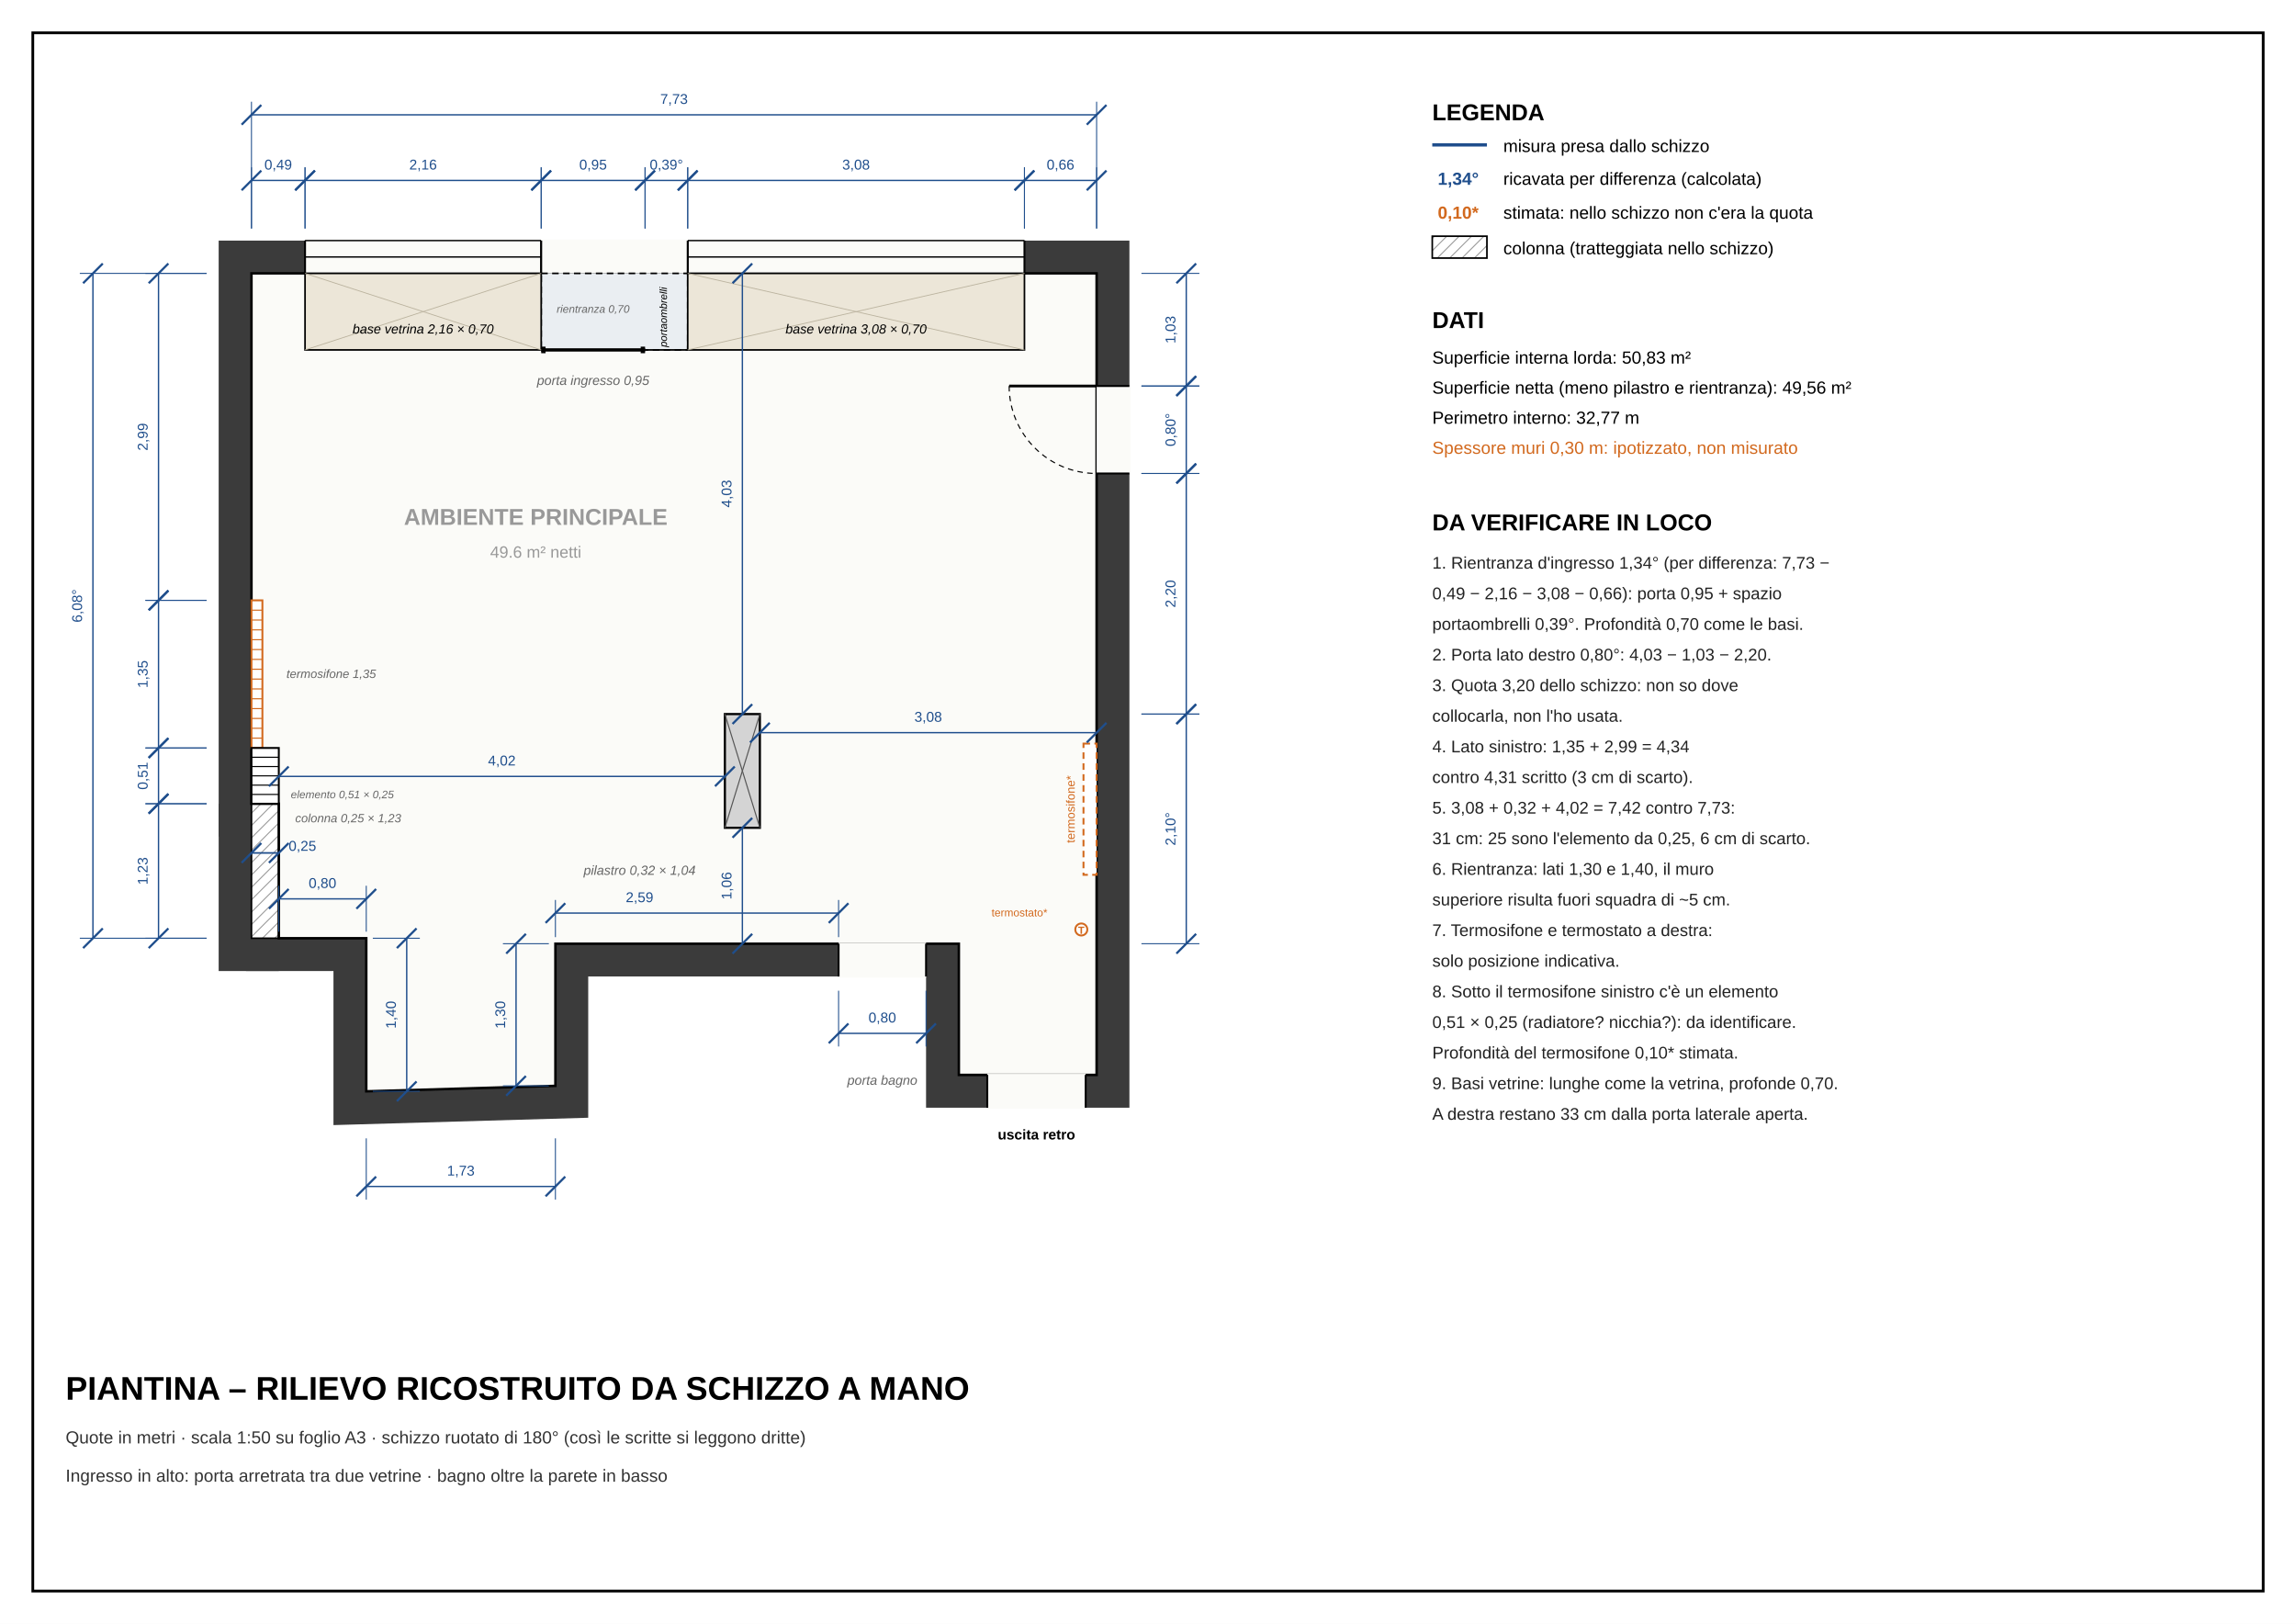
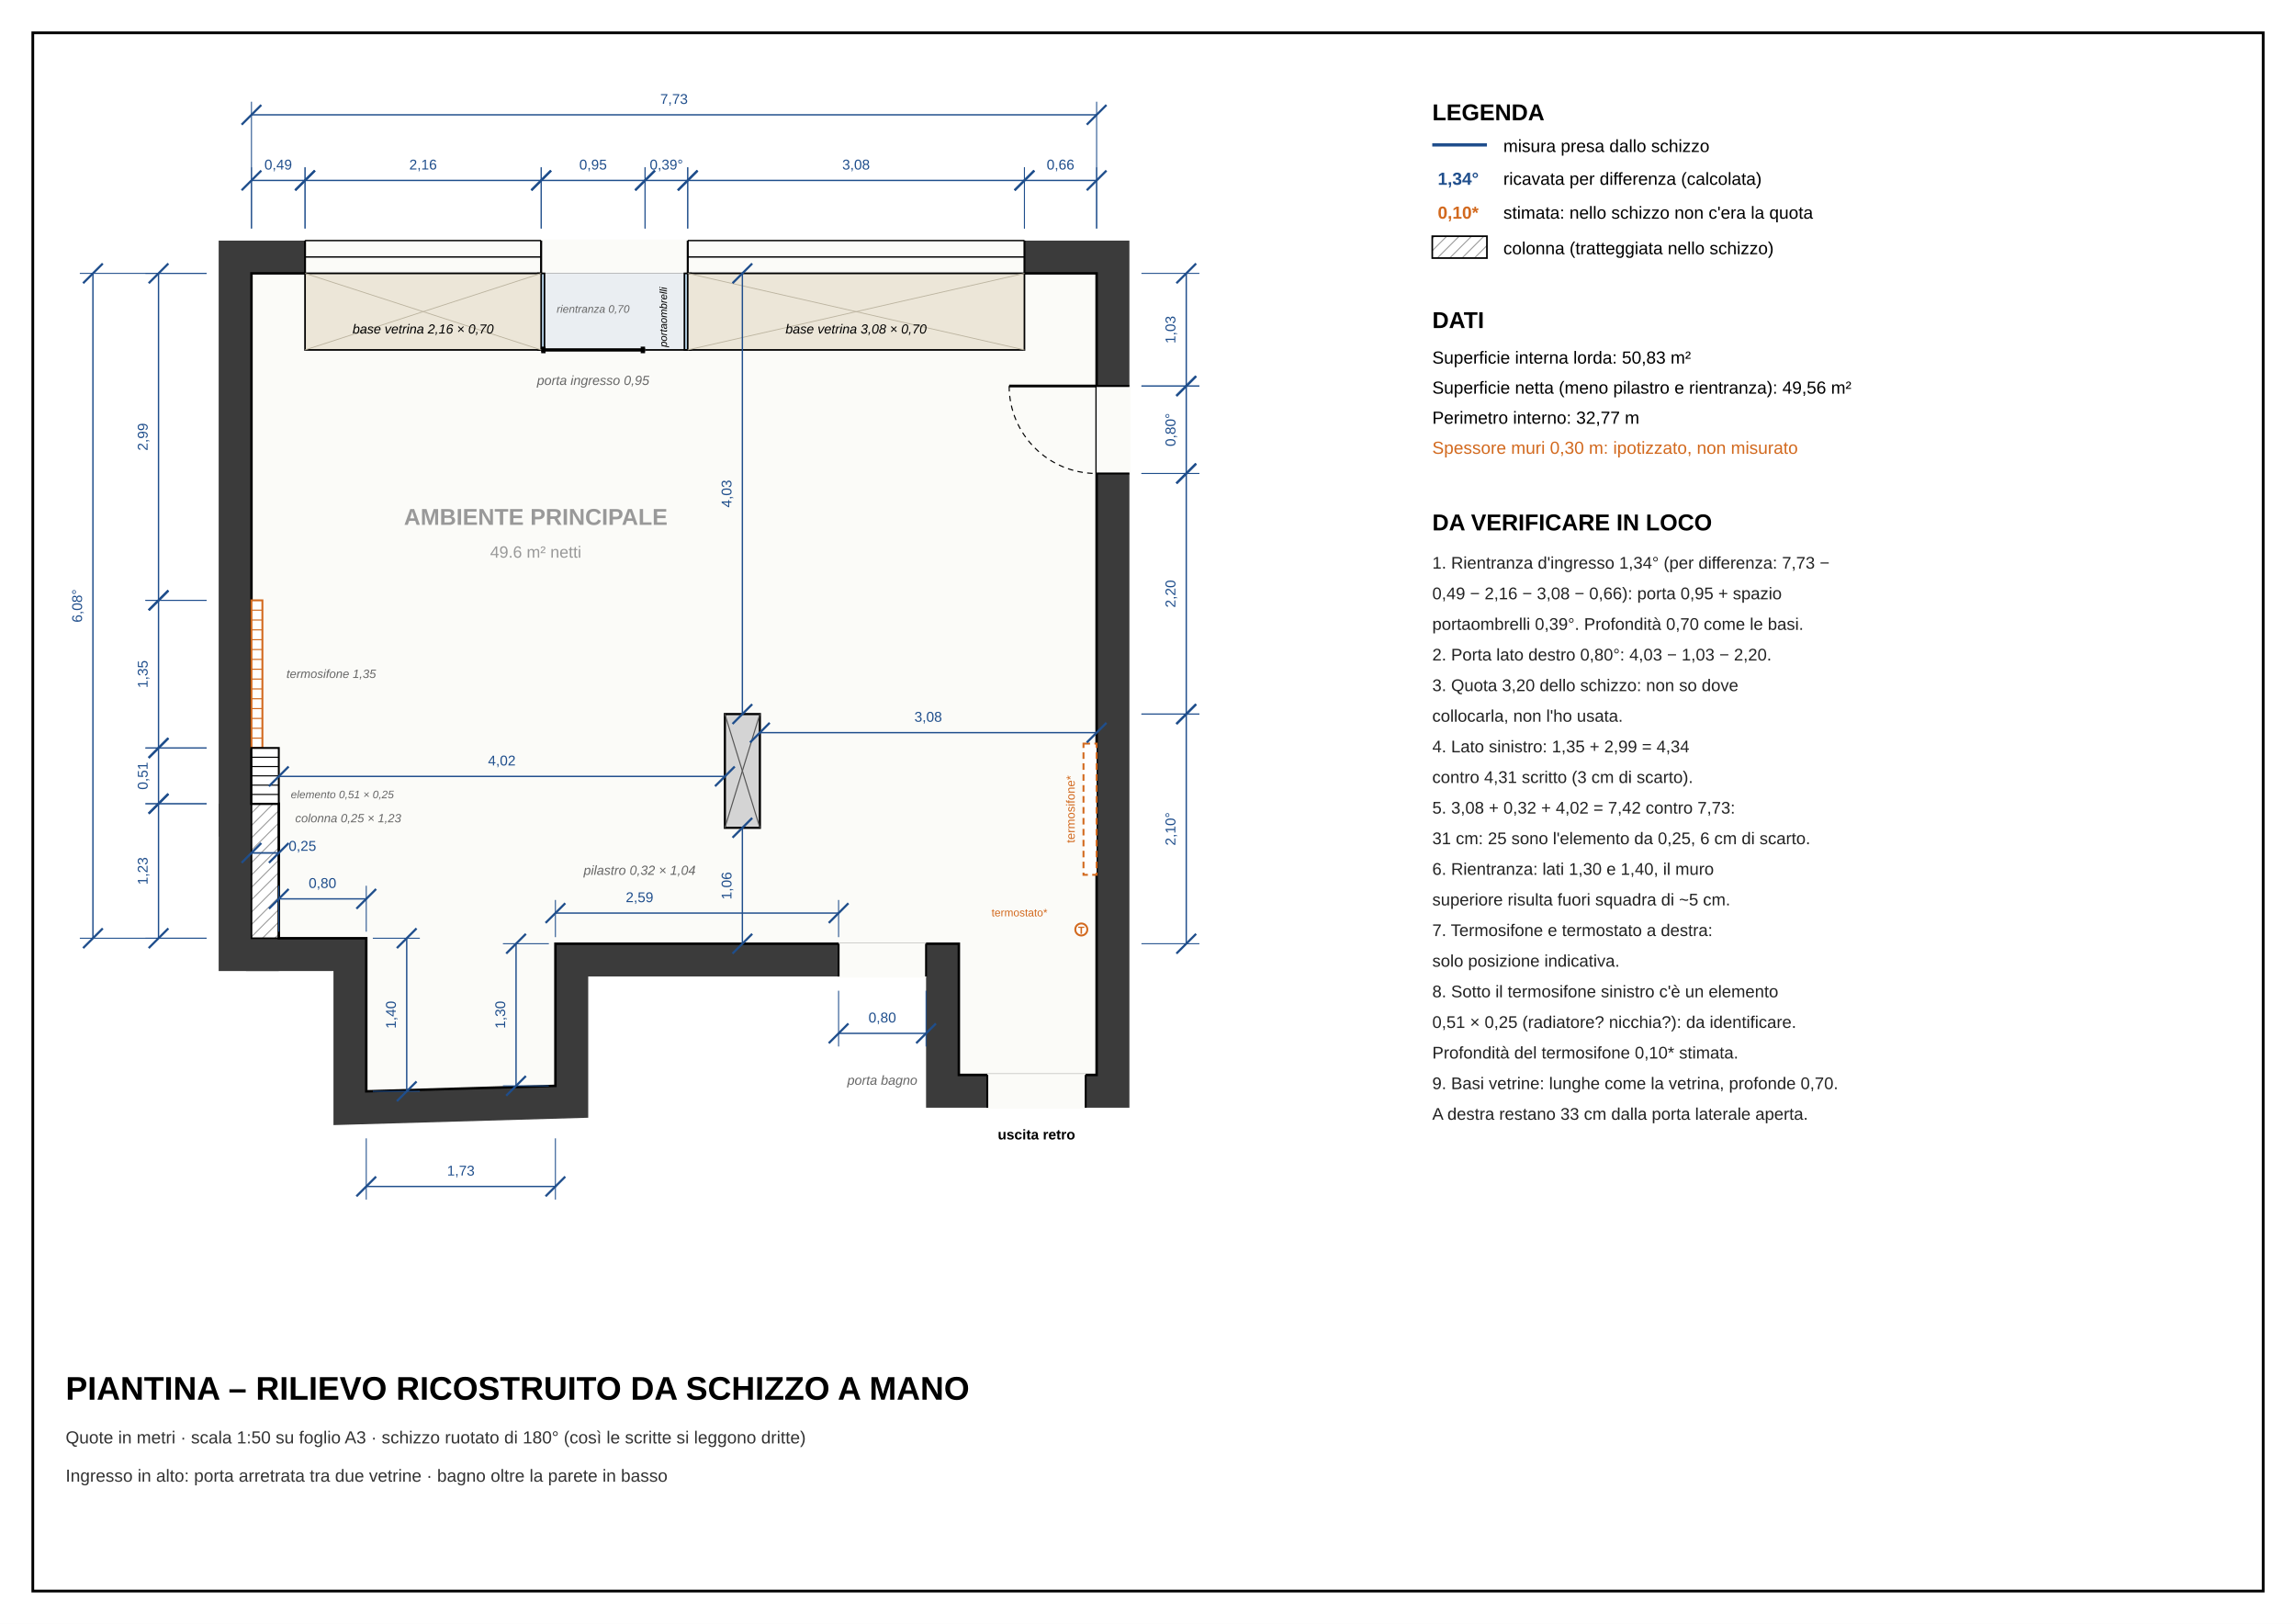
<svg xmlns="http://www.w3.org/2000/svg" width="420mm" height="297mm" viewBox="0 0 420 297" font-family="Arial, Helvetica, sans-serif">
  <defs>
    <pattern id="hatch" width="1.6" height="1.6" patternUnits="userSpaceOnUse" patternTransform="rotate(45)">
      <line x1="0" y1="0" x2="0" y2="1.6" stroke="#777" stroke-width="0.25" />
    </pattern>
  </defs>
  <rect width="420" height="297" fill="#ffffff" />
  <rect x="6" y="6" width="408" height="285" fill="none" stroke="#000" stroke-width="0.5" />
  <polygon points="46.00,50.00 200.60,50.00 200.60,196.60 175.40,196.60 175.40,172.60 101.60,172.60 101.60,198.60 67.00,199.60 67.00,171.60 51.00,171.60 51.00,147.00 46.00,147.00" fill="none" stroke="#3b3b3b" stroke-width="12.00" stroke-linejoin="miter" stroke-miterlimit="10" />
  <polygon points="46.00,50.00 200.60,50.00 200.60,196.60 175.40,196.60 175.40,172.60 101.60,172.60 101.60,198.60 67.00,199.60 67.00,171.60 51.00,171.60 51.00,147.00 46.00,147.00" fill="#fbfbf8" stroke="none" />
  <rect x="40.00" y="147.00" width="11.00" height="30.60" fill="#3b3b3b" stroke="none" stroke-width="0.25" />
  <rect x="46.00" y="147.00" width="5.00" height="24.60" fill="#fff" stroke="none" stroke-width="0.25" />
  <rect x="46.00" y="147.00" width="5.00" height="24.60" fill="url(#hatch)" stroke="#000" stroke-width="0.3" />
  <polygon points="46.00,50.00 200.60,50.00 200.60,196.60 175.40,196.60 175.40,172.60 101.60,172.60 101.60,198.60 67.00,199.60 67.00,171.60 51.00,171.60 51.00,147.00 46.00,147.00" fill="none" stroke="#000" stroke-width="0.45" stroke-linejoin="miter" />
  <rect x="55.80" y="43.80" width="43.20" height="6.20" fill="#fbfbf8" stroke="none" stroke-width="0.25" />
  <line x1="55.80" y1="44.00" x2="55.80" y2="50.00" stroke="#000" stroke-width="0.35" />
  <line x1="99.00" y1="44.00" x2="99.00" y2="50.00" stroke="#000" stroke-width="0.35" />
  <line x1="55.80" y1="44.00" x2="99.00" y2="44.00" stroke="#000" stroke-width="0.25" />
  <line x1="55.80" y1="47.00" x2="99.00" y2="47.00" stroke="#000" stroke-width="0.25" />
  <line x1="55.80" y1="50.00" x2="99.00" y2="50.00" stroke="#000" stroke-width="0.25" />
  <rect x="125.80" y="43.80" width="61.60" height="6.20" fill="#fbfbf8" stroke="none" stroke-width="0.25" />
  <line x1="125.80" y1="44.00" x2="125.80" y2="50.00" stroke="#000" stroke-width="0.35" />
  <line x1="187.40" y1="44.00" x2="187.40" y2="50.00" stroke="#000" stroke-width="0.35" />
  <line x1="125.80" y1="44.00" x2="187.40" y2="44.00" stroke="#000" stroke-width="0.25" />
  <line x1="125.80" y1="47.00" x2="187.40" y2="47.00" stroke="#000" stroke-width="0.25" />
  <line x1="125.80" y1="50.00" x2="187.40" y2="50.00" stroke="#000" stroke-width="0.25" />
  <rect x="99.00" y="43.80" width="26.80" height="6.20" fill="#fbfbf8" stroke="none" stroke-width="0.25" />
  <line x1="99.00" y1="44.00" x2="99.00" y2="50.00" stroke="#000" stroke-width="0.35" />
  <line x1="125.80" y1="44.00" x2="125.80" y2="50.00" stroke="#000" stroke-width="0.35" />
-   <rect x="99.00" y="50.00" width="26.80" height="14.00" fill="#eaeef2" stroke="#000" stroke-width="0.3" stroke-dasharray="1.2 0.8" />
+   <rect x="99.00" y="50.00" width="26.80" height="14.00" fill="#eaeef2" stroke="none" stroke-width="0.25" />
+   <rect x="98.40" y="50.00" width="1.20" height="14.00" fill="#bfdcf2" stroke="#000" stroke-width="0.3" />
+   <rect x="125.20" y="50.00" width="1.20" height="14.00" fill="#bfdcf2" stroke="#000" stroke-width="0.3" />
  <line x1="99.00" y1="64.00" x2="118.00" y2="64.00" stroke="#000" stroke-width="0.6" />
  <rect x="99.00" y="63.40" width="0.80" height="1.20" fill="#000" stroke="none" stroke-width="0.25" />
  <rect x="117.20" y="63.40" width="0.80" height="1.20" fill="#000" stroke="none" stroke-width="0.25" />
  <line x1="118.00" y1="64.00" x2="125.80" y2="64.00" stroke="#000" stroke-width="0.3" />
  <rect x="200.60" y="70.60" width="6.20" height="16.00" fill="#fbfbf8" stroke="none" stroke-width="0.25" />
  <line x1="200.60" y1="70.60" x2="206.60" y2="70.60" stroke="#000" stroke-width="0.35" />
  <line x1="200.60" y1="86.60" x2="206.60" y2="86.60" stroke="#000" stroke-width="0.35" />
  <line x1="200.60" y1="70.60" x2="184.60" y2="70.60" stroke="#000" stroke-width="0.5" />
  <path d="M 184.60 70.60 A 16.00 16.00 0 0 0 200.60 86.60" fill="none" stroke="#000" stroke-width="0.2" stroke-dasharray="1 0.8" />
  <rect x="153.40" y="172.40" width="16.00" height="6.40" fill="#fbfbf8" stroke="none" stroke-width="0.25" />
  <line x1="153.40" y1="172.60" x2="153.40" y2="178.60" stroke="#000" stroke-width="0.35" />
  <line x1="169.40" y1="172.60" x2="169.40" y2="178.60" stroke="#000" stroke-width="0.35" />
  <rect x="180.60" y="196.40" width="18.00" height="6.40" fill="#fbfbf8" stroke="none" stroke-width="0.25" />
  <line x1="180.60" y1="196.60" x2="180.60" y2="202.60" stroke="#000" stroke-width="0.35" />
  <line x1="198.60" y1="196.60" x2="198.60" y2="202.60" stroke="#000" stroke-width="0.35" />
  <rect x="180.60" y="196.40" width="18.00" height="6.40" fill="none" stroke="none" stroke-width="0.25" />
  <rect x="55.80" y="50.00" width="43.20" height="14.00" fill="#ece6d8" stroke="#000" stroke-width="0.3" />
  <line x1="55.80" y1="50.00" x2="99.00" y2="64.00" stroke="#bbb39f" stroke-width="0.15" />
  <line x1="55.80" y1="64.00" x2="99.00" y2="50.00" stroke="#bbb39f" stroke-width="0.15" />
  <rect x="125.80" y="50.00" width="61.60" height="14.00" fill="#ece6d8" stroke="#000" stroke-width="0.3" />
  <line x1="125.80" y1="50.00" x2="187.40" y2="64.00" stroke="#bbb39f" stroke-width="0.15" />
  <line x1="125.80" y1="64.00" x2="187.40" y2="50.00" stroke="#bbb39f" stroke-width="0.15" />
  <rect x="132.60" y="130.60" width="6.40" height="20.80" fill="#d4d4d4" stroke="#000" stroke-width="0.4" />
  <line x1="132.60" y1="130.60" x2="139.00" y2="151.40" stroke="#555" stroke-width="0.2" />
  <line x1="139.00" y1="130.60" x2="132.60" y2="151.40" stroke="#555" stroke-width="0.2" />
  <rect x="46.00" y="109.80" width="2.00" height="27.00" fill="#fff" stroke="#d2691e" stroke-width="0.35" />
  <line x1="46.00" y1="111.60" x2="48.00" y2="111.60" stroke="#d2691e" stroke-width="0.2" />
  <line x1="46.00" y1="113.40" x2="48.00" y2="113.40" stroke="#d2691e" stroke-width="0.2" />
  <line x1="46.00" y1="115.20" x2="48.00" y2="115.20" stroke="#d2691e" stroke-width="0.2" />
  <line x1="46.00" y1="117.00" x2="48.00" y2="117.00" stroke="#d2691e" stroke-width="0.2" />
  <line x1="46.00" y1="118.80" x2="48.00" y2="118.80" stroke="#d2691e" stroke-width="0.2" />
  <line x1="46.00" y1="120.60" x2="48.00" y2="120.60" stroke="#d2691e" stroke-width="0.2" />
  <line x1="46.00" y1="122.40" x2="48.00" y2="122.40" stroke="#d2691e" stroke-width="0.2" />
  <line x1="46.00" y1="124.20" x2="48.00" y2="124.20" stroke="#d2691e" stroke-width="0.2" />
  <line x1="46.00" y1="126.00" x2="48.00" y2="126.00" stroke="#d2691e" stroke-width="0.2" />
  <line x1="46.00" y1="127.80" x2="48.00" y2="127.80" stroke="#d2691e" stroke-width="0.2" />
  <line x1="46.00" y1="129.60" x2="48.00" y2="129.60" stroke="#d2691e" stroke-width="0.2" />
  <line x1="46.00" y1="131.40" x2="48.00" y2="131.40" stroke="#d2691e" stroke-width="0.2" />
  <line x1="46.00" y1="133.20" x2="48.00" y2="133.20" stroke="#d2691e" stroke-width="0.2" />
  <line x1="46.00" y1="135.00" x2="48.00" y2="135.00" stroke="#d2691e" stroke-width="0.2" />
  <rect x="46.00" y="136.80" width="5.00" height="10.20" fill="#fff" stroke="#000" stroke-width="0.35" />
  <line x1="46.00" y1="138.50" x2="51.00" y2="138.50" stroke="#000" stroke-width="0.2" />
  <line x1="46.00" y1="140.20" x2="51.00" y2="140.20" stroke="#000" stroke-width="0.2" />
  <line x1="46.00" y1="141.90" x2="51.00" y2="141.90" stroke="#000" stroke-width="0.2" />
  <line x1="46.00" y1="143.60" x2="51.00" y2="143.60" stroke="#000" stroke-width="0.2" />
  <line x1="46.00" y1="145.30" x2="51.00" y2="145.30" stroke="#000" stroke-width="0.2" />
  <rect x="198.20" y="136.00" width="2.40" height="24.00" fill="#fff" stroke="#d2691e" stroke-width="0.35" stroke-dasharray="1.2 0.8" />
  <text x="196.60" y="148.00" font-size="2.2" fill="#d2691e" text-anchor="middle" font-weight="normal" font-style="normal" transform="rotate(-90 196.60 148.00)">termosifone*</text>
  <circle cx="197.80" cy="170.00" r="1.1" fill="#fff" stroke="#d2691e" stroke-width="0.35" />
  <text x="197.80" y="170.80" font-size="1.9" fill="#d2691e" text-anchor="middle" font-weight="bold">T</text>
  <text x="191.60" y="167.60" font-size="2.0" fill="#d2691e" text-anchor="end" font-weight="normal" font-style="normal">termostato*</text>
  <text x="77.40" y="61.00" font-size="2.4" fill="#000" text-anchor="middle" font-weight="normal" font-style="italic">base vetrina 2,16 × 0,70</text>
  <text x="156.60" y="61.00" font-size="2.4" fill="#000" text-anchor="middle" font-weight="normal" font-style="italic">base vetrina 3,08 × 0,70</text>
  <text x="108.50" y="70.40" font-size="2.4" fill="#666666" text-anchor="middle" font-weight="normal" font-style="italic">porta ingresso 0,95</text>
  <text x="108.50" y="57.20" font-size="2.0" fill="#666666" text-anchor="middle" font-weight="normal" font-style="italic">rientranza 0,70</text>
  <text x="122.00" y="58.00" font-size="1.9" fill="#000" text-anchor="middle" font-weight="normal" font-style="italic" transform="rotate(-90 122.00 58.00)">portaombrelli</text>
  <text x="117.00" y="160.00" font-size="2.4" fill="#666666" text-anchor="middle" font-weight="normal" font-style="italic">pilastro 0,32 × 1,04</text>
  <text x="52.40" y="124.00" font-size="2.2" fill="#666666" text-anchor="start" font-weight="normal" font-style="italic">termosifone 1,35</text>
  <text x="53.20" y="146.00" font-size="2.0" fill="#666666" text-anchor="start" font-weight="normal" font-style="italic">elemento 0,51 × 0,25</text>
  <text x="54.00" y="150.40" font-size="2.2" fill="#666666" text-anchor="start" font-weight="normal" font-style="italic">colonna 0,25 × 1,23</text>
  <text x="161.40" y="198.40" font-size="2.4" fill="#666666" text-anchor="middle" font-weight="normal" font-style="italic">porta bagno</text>
  <text x="189.60" y="208.40" font-size="2.6" fill="#000" text-anchor="middle" font-weight="bold" font-style="normal">uscita retro</text>
  <text x="98.00" y="96.00" font-size="4.2" fill="#999" text-anchor="middle" font-weight="bold" font-style="normal">AMBIENTE PRINCIPALE</text>
  <text x="98.00" y="102.00" font-size="3.0" fill="#999" text-anchor="middle" font-weight="normal" font-style="normal">49.6 m² netti</text>
  <line x1="46.00" y1="41.80" x2="46.00" y2="30.60" stroke="#1f4e8c" stroke-width="0.18" />
  <line x1="55.80" y1="41.80" x2="55.80" y2="30.60" stroke="#1f4e8c" stroke-width="0.18" />
  <line x1="46.00" y1="33.00" x2="55.80" y2="33.00" stroke="#1f4e8c" stroke-width="0.25" />
  <line x1="44.20" y1="34.80" x2="47.80" y2="31.20" stroke="#1f4e8c" stroke-width="0.4" />
  <line x1="54.00" y1="34.80" x2="57.60" y2="31.20" stroke="#1f4e8c" stroke-width="0.4" />
  <text x="50.90" y="31.00" font-size="2.6" fill="#1f4e8c" text-anchor="middle" font-weight="normal" font-style="normal">0,49</text>
  <line x1="55.80" y1="41.80" x2="55.80" y2="30.60" stroke="#1f4e8c" stroke-width="0.18" />
  <line x1="99.00" y1="41.80" x2="99.00" y2="30.60" stroke="#1f4e8c" stroke-width="0.18" />
  <line x1="55.80" y1="33.00" x2="99.00" y2="33.00" stroke="#1f4e8c" stroke-width="0.25" />
  <line x1="54.00" y1="34.80" x2="57.60" y2="31.20" stroke="#1f4e8c" stroke-width="0.4" />
  <line x1="97.20" y1="34.80" x2="100.80" y2="31.20" stroke="#1f4e8c" stroke-width="0.4" />
  <text x="77.40" y="31.00" font-size="2.6" fill="#1f4e8c" text-anchor="middle" font-weight="normal" font-style="normal">2,16</text>
  <line x1="99.00" y1="41.80" x2="99.00" y2="30.60" stroke="#1f4e8c" stroke-width="0.18" />
  <line x1="118.00" y1="41.80" x2="118.00" y2="30.60" stroke="#1f4e8c" stroke-width="0.18" />
  <line x1="99.00" y1="33.00" x2="118.00" y2="33.00" stroke="#1f4e8c" stroke-width="0.25" />
  <line x1="97.20" y1="34.80" x2="100.80" y2="31.20" stroke="#1f4e8c" stroke-width="0.4" />
  <line x1="116.20" y1="34.80" x2="119.80" y2="31.20" stroke="#1f4e8c" stroke-width="0.4" />
  <text x="108.50" y="31.00" font-size="2.6" fill="#1f4e8c" text-anchor="middle" font-weight="normal" font-style="normal">0,95</text>
  <line x1="118.00" y1="41.80" x2="118.00" y2="30.60" stroke="#1f4e8c" stroke-width="0.18" />
  <line x1="125.80" y1="41.80" x2="125.80" y2="30.60" stroke="#1f4e8c" stroke-width="0.18" />
  <line x1="118.00" y1="33.00" x2="125.80" y2="33.00" stroke="#1f4e8c" stroke-width="0.25" />
  <line x1="116.20" y1="34.80" x2="119.80" y2="31.20" stroke="#1f4e8c" stroke-width="0.4" />
  <line x1="124.00" y1="34.80" x2="127.60" y2="31.20" stroke="#1f4e8c" stroke-width="0.4" />
  <text x="121.90" y="31.00" font-size="2.6" fill="#1f4e8c" text-anchor="middle" font-weight="normal" font-style="normal">0,39°</text>
  <line x1="125.80" y1="41.80" x2="125.80" y2="30.60" stroke="#1f4e8c" stroke-width="0.18" />
  <line x1="187.40" y1="41.80" x2="187.40" y2="30.60" stroke="#1f4e8c" stroke-width="0.18" />
  <line x1="125.80" y1="33.00" x2="187.40" y2="33.00" stroke="#1f4e8c" stroke-width="0.25" />
  <line x1="124.00" y1="34.80" x2="127.60" y2="31.20" stroke="#1f4e8c" stroke-width="0.4" />
  <line x1="185.60" y1="34.80" x2="189.20" y2="31.20" stroke="#1f4e8c" stroke-width="0.4" />
  <text x="156.60" y="31.00" font-size="2.6" fill="#1f4e8c" text-anchor="middle" font-weight="normal" font-style="normal">3,08</text>
  <line x1="187.40" y1="41.80" x2="187.40" y2="30.60" stroke="#1f4e8c" stroke-width="0.18" />
  <line x1="200.60" y1="41.80" x2="200.60" y2="30.60" stroke="#1f4e8c" stroke-width="0.18" />
  <line x1="187.40" y1="33.00" x2="200.60" y2="33.00" stroke="#1f4e8c" stroke-width="0.25" />
  <line x1="185.60" y1="34.80" x2="189.20" y2="31.20" stroke="#1f4e8c" stroke-width="0.4" />
  <line x1="198.80" y1="34.80" x2="202.40" y2="31.20" stroke="#1f4e8c" stroke-width="0.4" />
  <text x="194.00" y="31.00" font-size="2.6" fill="#1f4e8c" text-anchor="middle" font-weight="normal" font-style="normal">0,66</text>
  <line x1="46.00" y1="41.80" x2="46.00" y2="18.60" stroke="#1f4e8c" stroke-width="0.18" />
  <line x1="200.60" y1="41.80" x2="200.60" y2="18.60" stroke="#1f4e8c" stroke-width="0.18" />
  <line x1="46.00" y1="21.00" x2="200.60" y2="21.00" stroke="#1f4e8c" stroke-width="0.25" />
  <line x1="44.20" y1="22.80" x2="47.80" y2="19.20" stroke="#1f4e8c" stroke-width="0.4" />
  <line x1="198.80" y1="22.80" x2="202.40" y2="19.20" stroke="#1f4e8c" stroke-width="0.4" />
  <text x="123.30" y="19.00" font-size="2.6" fill="#1f4e8c" text-anchor="middle" font-weight="normal" font-style="normal">7,73</text>
  <line x1="208.80" y1="50.00" x2="219.40" y2="50.00" stroke="#1f4e8c" stroke-width="0.18" />
  <line x1="208.80" y1="70.60" x2="219.40" y2="70.60" stroke="#1f4e8c" stroke-width="0.18" />
  <line x1="217.00" y1="50.00" x2="217.00" y2="70.60" stroke="#1f4e8c" stroke-width="0.25" />
  <line x1="215.20" y1="51.80" x2="218.80" y2="48.20" stroke="#1f4e8c" stroke-width="0.4" />
  <line x1="215.20" y1="72.40" x2="218.80" y2="68.80" stroke="#1f4e8c" stroke-width="0.4" />
  <text x="215.00" y="60.30" font-size="2.6" fill="#1f4e8c" text-anchor="middle" font-weight="normal" font-style="normal" transform="rotate(-90 215.00 60.30)">1,03</text>
  <line x1="208.80" y1="70.60" x2="219.40" y2="70.60" stroke="#1f4e8c" stroke-width="0.18" />
  <line x1="208.80" y1="86.60" x2="219.40" y2="86.60" stroke="#1f4e8c" stroke-width="0.18" />
  <line x1="217.00" y1="70.60" x2="217.00" y2="86.60" stroke="#1f4e8c" stroke-width="0.25" />
  <line x1="215.20" y1="72.40" x2="218.80" y2="68.80" stroke="#1f4e8c" stroke-width="0.4" />
  <line x1="215.20" y1="88.40" x2="218.80" y2="84.80" stroke="#1f4e8c" stroke-width="0.4" />
  <text x="215.00" y="78.60" font-size="2.6" fill="#1f4e8c" text-anchor="middle" font-weight="normal" font-style="normal" transform="rotate(-90 215.00 78.60)">0,80°</text>
  <line x1="208.80" y1="86.60" x2="219.40" y2="86.60" stroke="#1f4e8c" stroke-width="0.18" />
  <line x1="208.80" y1="130.60" x2="219.40" y2="130.60" stroke="#1f4e8c" stroke-width="0.18" />
  <line x1="217.00" y1="86.60" x2="217.00" y2="130.60" stroke="#1f4e8c" stroke-width="0.25" />
  <line x1="215.20" y1="88.40" x2="218.80" y2="84.80" stroke="#1f4e8c" stroke-width="0.4" />
  <line x1="215.20" y1="132.40" x2="218.80" y2="128.80" stroke="#1f4e8c" stroke-width="0.4" />
  <text x="215.00" y="108.60" font-size="2.6" fill="#1f4e8c" text-anchor="middle" font-weight="normal" font-style="normal" transform="rotate(-90 215.00 108.60)">2,20</text>
  <line x1="208.80" y1="130.60" x2="219.40" y2="130.60" stroke="#1f4e8c" stroke-width="0.18" />
  <line x1="208.80" y1="172.60" x2="219.40" y2="172.60" stroke="#1f4e8c" stroke-width="0.18" />
  <line x1="217.00" y1="130.60" x2="217.00" y2="172.60" stroke="#1f4e8c" stroke-width="0.25" />
  <line x1="215.20" y1="132.40" x2="218.80" y2="128.80" stroke="#1f4e8c" stroke-width="0.4" />
  <line x1="215.20" y1="174.40" x2="218.80" y2="170.80" stroke="#1f4e8c" stroke-width="0.4" />
  <text x="215.00" y="151.60" font-size="2.6" fill="#1f4e8c" text-anchor="middle" font-weight="normal" font-style="normal" transform="rotate(-90 215.00 151.60)">2,10°</text>
  <line x1="37.80" y1="50.00" x2="26.60" y2="50.00" stroke="#1f4e8c" stroke-width="0.18" />
  <line x1="37.80" y1="109.80" x2="26.60" y2="109.80" stroke="#1f4e8c" stroke-width="0.18" />
  <line x1="29.00" y1="50.00" x2="29.00" y2="109.80" stroke="#1f4e8c" stroke-width="0.25" />
  <line x1="27.20" y1="51.80" x2="30.80" y2="48.20" stroke="#1f4e8c" stroke-width="0.4" />
  <line x1="27.20" y1="111.60" x2="30.80" y2="108.00" stroke="#1f4e8c" stroke-width="0.4" />
  <text x="27.00" y="79.90" font-size="2.6" fill="#1f4e8c" text-anchor="middle" font-weight="normal" font-style="normal" transform="rotate(-90 27.00 79.90)">2,99</text>
  <line x1="37.80" y1="109.80" x2="26.60" y2="109.80" stroke="#1f4e8c" stroke-width="0.18" />
  <line x1="37.80" y1="136.80" x2="26.60" y2="136.80" stroke="#1f4e8c" stroke-width="0.18" />
  <line x1="29.00" y1="109.80" x2="29.00" y2="136.80" stroke="#1f4e8c" stroke-width="0.25" />
  <line x1="27.20" y1="111.60" x2="30.80" y2="108.00" stroke="#1f4e8c" stroke-width="0.4" />
  <line x1="27.20" y1="138.60" x2="30.80" y2="135.00" stroke="#1f4e8c" stroke-width="0.4" />
  <text x="27.00" y="123.30" font-size="2.6" fill="#1f4e8c" text-anchor="middle" font-weight="normal" font-style="normal" transform="rotate(-90 27.00 123.30)">1,35</text>
  <line x1="37.80" y1="136.80" x2="26.60" y2="136.80" stroke="#1f4e8c" stroke-width="0.18" />
  <line x1="37.80" y1="147.00" x2="26.60" y2="147.00" stroke="#1f4e8c" stroke-width="0.18" />
  <line x1="29.00" y1="136.80" x2="29.00" y2="147.00" stroke="#1f4e8c" stroke-width="0.25" />
  <line x1="27.20" y1="138.60" x2="30.80" y2="135.00" stroke="#1f4e8c" stroke-width="0.4" />
  <line x1="27.20" y1="148.80" x2="30.80" y2="145.20" stroke="#1f4e8c" stroke-width="0.4" />
  <text x="27.00" y="141.90" font-size="2.6" fill="#1f4e8c" text-anchor="middle" font-weight="normal" font-style="normal" transform="rotate(-90 27.00 141.90)">0,51</text>
  <line x1="37.80" y1="147.00" x2="26.60" y2="147.00" stroke="#1f4e8c" stroke-width="0.18" />
  <line x1="37.80" y1="171.60" x2="26.60" y2="171.60" stroke="#1f4e8c" stroke-width="0.18" />
  <line x1="29.00" y1="147.00" x2="29.00" y2="171.60" stroke="#1f4e8c" stroke-width="0.25" />
  <line x1="27.20" y1="148.80" x2="30.80" y2="145.20" stroke="#1f4e8c" stroke-width="0.4" />
  <line x1="27.20" y1="173.40" x2="30.80" y2="169.80" stroke="#1f4e8c" stroke-width="0.4" />
  <text x="27.00" y="159.30" font-size="2.6" fill="#1f4e8c" text-anchor="middle" font-weight="normal" font-style="normal" transform="rotate(-90 27.00 159.30)">1,23</text>
  <line x1="37.80" y1="50.00" x2="14.60" y2="50.00" stroke="#1f4e8c" stroke-width="0.18" />
  <line x1="37.80" y1="171.60" x2="14.60" y2="171.60" stroke="#1f4e8c" stroke-width="0.18" />
  <line x1="17.00" y1="50.00" x2="17.00" y2="171.60" stroke="#1f4e8c" stroke-width="0.25" />
  <line x1="15.20" y1="51.80" x2="18.80" y2="48.20" stroke="#1f4e8c" stroke-width="0.4" />
  <line x1="15.20" y1="173.40" x2="18.80" y2="169.80" stroke="#1f4e8c" stroke-width="0.4" />
  <text x="15.00" y="110.80" font-size="2.6" fill="#1f4e8c" text-anchor="middle" font-weight="normal" font-style="normal" transform="rotate(-90 15.00 110.80)">6,08°</text>
  <line x1="139.00" y1="134.00" x2="200.60" y2="134.00" stroke="#1f4e8c" stroke-width="0.25" />
  <line x1="137.20" y1="135.80" x2="140.80" y2="132.20" stroke="#1f4e8c" stroke-width="0.4" />
  <line x1="198.80" y1="135.80" x2="202.40" y2="132.20" stroke="#1f4e8c" stroke-width="0.4" />
  <text x="169.80" y="132.00" font-size="2.6" fill="#1f4e8c" text-anchor="middle" font-weight="normal" font-style="normal">3,08</text>
  <line x1="51.00" y1="142.00" x2="132.60" y2="142.00" stroke="#1f4e8c" stroke-width="0.25" />
  <line x1="49.20" y1="143.80" x2="52.80" y2="140.20" stroke="#1f4e8c" stroke-width="0.4" />
  <line x1="130.80" y1="143.80" x2="134.40" y2="140.20" stroke="#1f4e8c" stroke-width="0.4" />
  <text x="91.80" y="140.00" font-size="2.6" fill="#1f4e8c" text-anchor="middle" font-weight="normal" font-style="normal">4,02</text>
  <line x1="135.80" y1="50.00" x2="135.80" y2="130.60" stroke="#1f4e8c" stroke-width="0.25" />
  <line x1="134.00" y1="51.80" x2="137.60" y2="48.20" stroke="#1f4e8c" stroke-width="0.4" />
  <line x1="134.00" y1="132.40" x2="137.60" y2="128.80" stroke="#1f4e8c" stroke-width="0.4" />
  <text x="133.80" y="90.30" font-size="2.6" fill="#1f4e8c" text-anchor="middle" font-weight="normal" font-style="normal" transform="rotate(-90 133.80 90.30)">4,03</text>
  <line x1="135.80" y1="151.40" x2="135.80" y2="172.60" stroke="#1f4e8c" stroke-width="0.25" />
  <line x1="134.00" y1="153.20" x2="137.60" y2="149.60" stroke="#1f4e8c" stroke-width="0.4" />
  <line x1="134.00" y1="174.40" x2="137.60" y2="170.80" stroke="#1f4e8c" stroke-width="0.4" />
  <text x="133.80" y="162.00" font-size="2.6" fill="#1f4e8c" text-anchor="middle" font-weight="normal" font-style="normal" transform="rotate(-90 133.80 162.00)">1,06</text>
  <line x1="46.00" y1="156.00" x2="51.00" y2="156.00" stroke="#1f4e8c" stroke-width="0.3" />
  <line x1="44.20" y1="157.80" x2="47.80" y2="154.20" stroke="#1f4e8c" stroke-width="0.4" />
  <line x1="49.20" y1="157.80" x2="52.80" y2="154.20" stroke="#1f4e8c" stroke-width="0.4" />
  <text x="52.80" y="155.60" font-size="2.6" fill="#1f4e8c" text-anchor="start" font-weight="normal" font-style="normal">0,25</text>
  <line x1="51.00" y1="170.40" x2="51.00" y2="162.00" stroke="#1f4e8c" stroke-width="0.18" />
  <line x1="67.00" y1="170.40" x2="67.00" y2="162.00" stroke="#1f4e8c" stroke-width="0.18" />
  <line x1="51.00" y1="164.40" x2="67.00" y2="164.40" stroke="#1f4e8c" stroke-width="0.25" />
  <line x1="49.20" y1="166.20" x2="52.80" y2="162.60" stroke="#1f4e8c" stroke-width="0.4" />
  <line x1="65.20" y1="166.20" x2="68.80" y2="162.60" stroke="#1f4e8c" stroke-width="0.4" />
  <text x="59.00" y="162.40" font-size="2.6" fill="#1f4e8c" text-anchor="middle" font-weight="normal" font-style="normal">0,80</text>
  <line x1="101.60" y1="171.40" x2="101.60" y2="164.60" stroke="#1f4e8c" stroke-width="0.18" />
  <line x1="153.40" y1="171.40" x2="153.40" y2="164.60" stroke="#1f4e8c" stroke-width="0.18" />
  <line x1="101.60" y1="167.00" x2="153.40" y2="167.00" stroke="#1f4e8c" stroke-width="0.25" />
  <line x1="99.80" y1="168.80" x2="103.40" y2="165.20" stroke="#1f4e8c" stroke-width="0.4" />
  <line x1="151.60" y1="168.80" x2="155.20" y2="165.20" stroke="#1f4e8c" stroke-width="0.4" />
  <text x="117.00" y="165.00" font-size="2.6" fill="#1f4e8c" text-anchor="middle" font-weight="normal" font-style="normal">2,59</text>
  <line x1="68.20" y1="171.60" x2="76.80" y2="171.60" stroke="#1f4e8c" stroke-width="0.18" />
  <line x1="68.20" y1="199.60" x2="76.80" y2="199.60" stroke="#1f4e8c" stroke-width="0.18" />
  <line x1="74.40" y1="171.60" x2="74.40" y2="199.60" stroke="#1f4e8c" stroke-width="0.25" />
  <line x1="72.60" y1="173.40" x2="76.20" y2="169.80" stroke="#1f4e8c" stroke-width="0.4" />
  <line x1="72.60" y1="201.40" x2="76.20" y2="197.80" stroke="#1f4e8c" stroke-width="0.4" />
  <text x="72.40" y="185.60" font-size="2.6" fill="#1f4e8c" text-anchor="middle" font-weight="normal" font-style="normal" transform="rotate(-90 72.40 185.60)">1,40</text>
  <line x1="100.40" y1="172.60" x2="92.00" y2="172.60" stroke="#1f4e8c" stroke-width="0.18" />
  <line x1="100.40" y1="198.60" x2="92.00" y2="198.60" stroke="#1f4e8c" stroke-width="0.18" />
  <line x1="94.40" y1="172.60" x2="94.40" y2="198.60" stroke="#1f4e8c" stroke-width="0.25" />
  <line x1="92.60" y1="174.40" x2="96.20" y2="170.80" stroke="#1f4e8c" stroke-width="0.4" />
  <line x1="92.60" y1="200.40" x2="96.20" y2="196.80" stroke="#1f4e8c" stroke-width="0.4" />
  <text x="92.40" y="185.60" font-size="2.6" fill="#1f4e8c" text-anchor="middle" font-weight="normal" font-style="normal" transform="rotate(-90 92.40 185.60)">1,30</text>
  <line x1="67.00" y1="208.20" x2="67.00" y2="219.40" stroke="#1f4e8c" stroke-width="0.18" />
  <line x1="101.60" y1="208.20" x2="101.60" y2="219.40" stroke="#1f4e8c" stroke-width="0.18" />
  <line x1="67.00" y1="217.00" x2="101.60" y2="217.00" stroke="#1f4e8c" stroke-width="0.25" />
  <line x1="65.20" y1="218.80" x2="68.80" y2="215.20" stroke="#1f4e8c" stroke-width="0.4" />
  <line x1="99.80" y1="218.80" x2="103.40" y2="215.20" stroke="#1f4e8c" stroke-width="0.4" />
  <text x="84.30" y="215.00" font-size="2.6" fill="#1f4e8c" text-anchor="middle" font-weight="normal" font-style="normal">1,73</text>
  <line x1="153.40" y1="181.20" x2="153.40" y2="191.40" stroke="#1f4e8c" stroke-width="0.18" />
  <line x1="169.40" y1="181.20" x2="169.40" y2="191.40" stroke="#1f4e8c" stroke-width="0.18" />
  <line x1="153.40" y1="189.00" x2="169.40" y2="189.00" stroke="#1f4e8c" stroke-width="0.25" />
  <line x1="151.60" y1="190.80" x2="155.20" y2="187.20" stroke="#1f4e8c" stroke-width="0.4" />
  <line x1="167.60" y1="190.80" x2="171.20" y2="187.20" stroke="#1f4e8c" stroke-width="0.4" />
  <text x="161.40" y="187.00" font-size="2.6" fill="#1f4e8c" text-anchor="middle" font-weight="normal" font-style="normal">0,80</text>
  <text x="12.00" y="256.00" font-size="6.0" fill="#000" text-anchor="start" font-weight="bold">PIANTINA – RILIEVO RICOSTRUITO DA SCHIZZO A MANO</text>
  <text x="12.00" y="264.00" font-size="3.2" fill="#333" text-anchor="start" font-weight="normal">Quote in metri · scala 1:50 su foglio A3 · schizzo ruotato di 180° (così le scritte si leggono dritte)</text>
  <text x="12.00" y="271.00" font-size="3.2" fill="#333" text-anchor="start" font-weight="normal">Ingresso in alto: porta arretrata tra due vetrine · bagno oltre la parete in basso</text>
  <text x="262.00" y="22.00" font-size="4.2" fill="#000" text-anchor="start" font-weight="bold">LEGENDA</text>
  <line x1="262" y1="26.5" x2="272" y2="26.5" stroke="#1f4e8c" stroke-width="0.6" />
  <text x="275.00" y="27.80" font-size="3.2" fill="#000" text-anchor="start" font-weight="normal">misura presa dallo schizzo</text>
  <text x="263.00" y="33.80" font-size="3.2" fill="#1f4e8c" text-anchor="start" font-weight="bold">1,34°</text>
  <text x="275.00" y="33.80" font-size="3.2" fill="#000" text-anchor="start" font-weight="normal">ricavata per differenza (calcolata)</text>
  <text x="263.00" y="40.00" font-size="3.2" fill="#d2691e" text-anchor="start" font-weight="bold">0,10*</text>
  <text x="275.00" y="40.00" font-size="3.2" fill="#000" text-anchor="start" font-weight="normal">stimata: nello schizzo non c'era la quota</text>
  <rect x="262" y="43.2" width="10" height="4" fill="url(#hatch)" stroke="#000" stroke-width="0.3" />
  <text x="275.00" y="46.50" font-size="3.2" fill="#000" text-anchor="start" font-weight="normal">colonna (tratteggiata nello schizzo)</text>
  <text x="262.00" y="60.00" font-size="4.2" fill="#000" text-anchor="start" font-weight="bold">DATI</text>
  <text x="262.00" y="66.50" font-size="3.2" fill="#000" text-anchor="start" font-weight="normal">Superficie interna lorda: 50,83 m²</text>
  <text x="262.00" y="72.00" font-size="3.2" fill="#000" text-anchor="start" font-weight="normal">Superficie netta (meno pilastro e rientranza): 49,56 m²</text>
  <text x="262.00" y="77.50" font-size="3.2" fill="#000" text-anchor="start" font-weight="normal">Perimetro interno: 32,77 m</text>
  <text x="262.00" y="83.00" font-size="3.2" fill="#d2691e" text-anchor="start" font-weight="normal">Spessore muri 0,30 m: ipotizzato, non misurato</text>
  <text x="262.00" y="97.00" font-size="4.2" fill="#000" text-anchor="start" font-weight="bold">DA VERIFICARE IN LOCO</text>
  <text x="262.00" y="104.00" font-size="3.1" fill="#222" text-anchor="start" font-weight="normal">1. Rientranza d'ingresso 1,34° (per differenza: 7,73 −</text>
  <text x="262.00" y="109.60" font-size="3.1" fill="#222" text-anchor="start" font-weight="normal">    0,49 − 2,16 − 3,08 − 0,66): porta 0,95 + spazio</text>
  <text x="262.00" y="115.20" font-size="3.1" fill="#222" text-anchor="start" font-weight="normal">    portaombrelli 0,39°. Profondità 0,70 come le basi.</text>
  <text x="262.00" y="120.80" font-size="3.1" fill="#222" text-anchor="start" font-weight="normal">2. Porta lato destro 0,80°: 4,03 − 1,03 − 2,20.</text>
  <text x="262.00" y="126.40" font-size="3.1" fill="#222" text-anchor="start" font-weight="normal">3. Quota 3,20 dello schizzo: non so dove</text>
  <text x="262.00" y="132.00" font-size="3.1" fill="#222" text-anchor="start" font-weight="normal">    collocarla, non l'ho usata.</text>
  <text x="262.00" y="137.60" font-size="3.1" fill="#222" text-anchor="start" font-weight="normal">4. Lato sinistro: 1,35 + 2,99 = 4,34</text>
  <text x="262.00" y="143.20" font-size="3.1" fill="#222" text-anchor="start" font-weight="normal">    contro 4,31 scritto (3 cm di scarto).</text>
  <text x="262.00" y="148.80" font-size="3.1" fill="#222" text-anchor="start" font-weight="normal">5. 3,08 + 0,32 + 4,02 = 7,42 contro 7,73:</text>
  <text x="262.00" y="154.40" font-size="3.1" fill="#222" text-anchor="start" font-weight="normal">    31 cm: 25 sono l'elemento da 0,25, 6 cm di scarto.</text>
  <text x="262.00" y="160.00" font-size="3.1" fill="#222" text-anchor="start" font-weight="normal">6. Rientranza: lati 1,30 e 1,40, il muro</text>
  <text x="262.00" y="165.60" font-size="3.1" fill="#222" text-anchor="start" font-weight="normal">    superiore risulta fuori squadra di ~5 cm.</text>
  <text x="262.00" y="171.20" font-size="3.1" fill="#222" text-anchor="start" font-weight="normal">7. Termosifone e termostato a destra:</text>
  <text x="262.00" y="176.80" font-size="3.1" fill="#222" text-anchor="start" font-weight="normal">    solo posizione indicativa.</text>
  <text x="262.00" y="182.40" font-size="3.1" fill="#222" text-anchor="start" font-weight="normal">8. Sotto il termosifone sinistro c'è un elemento</text>
  <text x="262.00" y="188.00" font-size="3.1" fill="#222" text-anchor="start" font-weight="normal">    0,51 × 0,25 (radiatore? nicchia?): da identificare.</text>
  <text x="262.00" y="193.60" font-size="3.1" fill="#222" text-anchor="start" font-weight="normal">    Profondità del termosifone 0,10* stimata.</text>
  <text x="262.00" y="199.20" font-size="3.1" fill="#222" text-anchor="start" font-weight="normal">9. Basi vetrine: lunghe come la vetrina, profonde 0,70.</text>
  <text x="262.00" y="204.80" font-size="3.1" fill="#222" text-anchor="start" font-weight="normal">    A destra restano 33 cm dalla porta laterale aperta.</text>
</svg>
